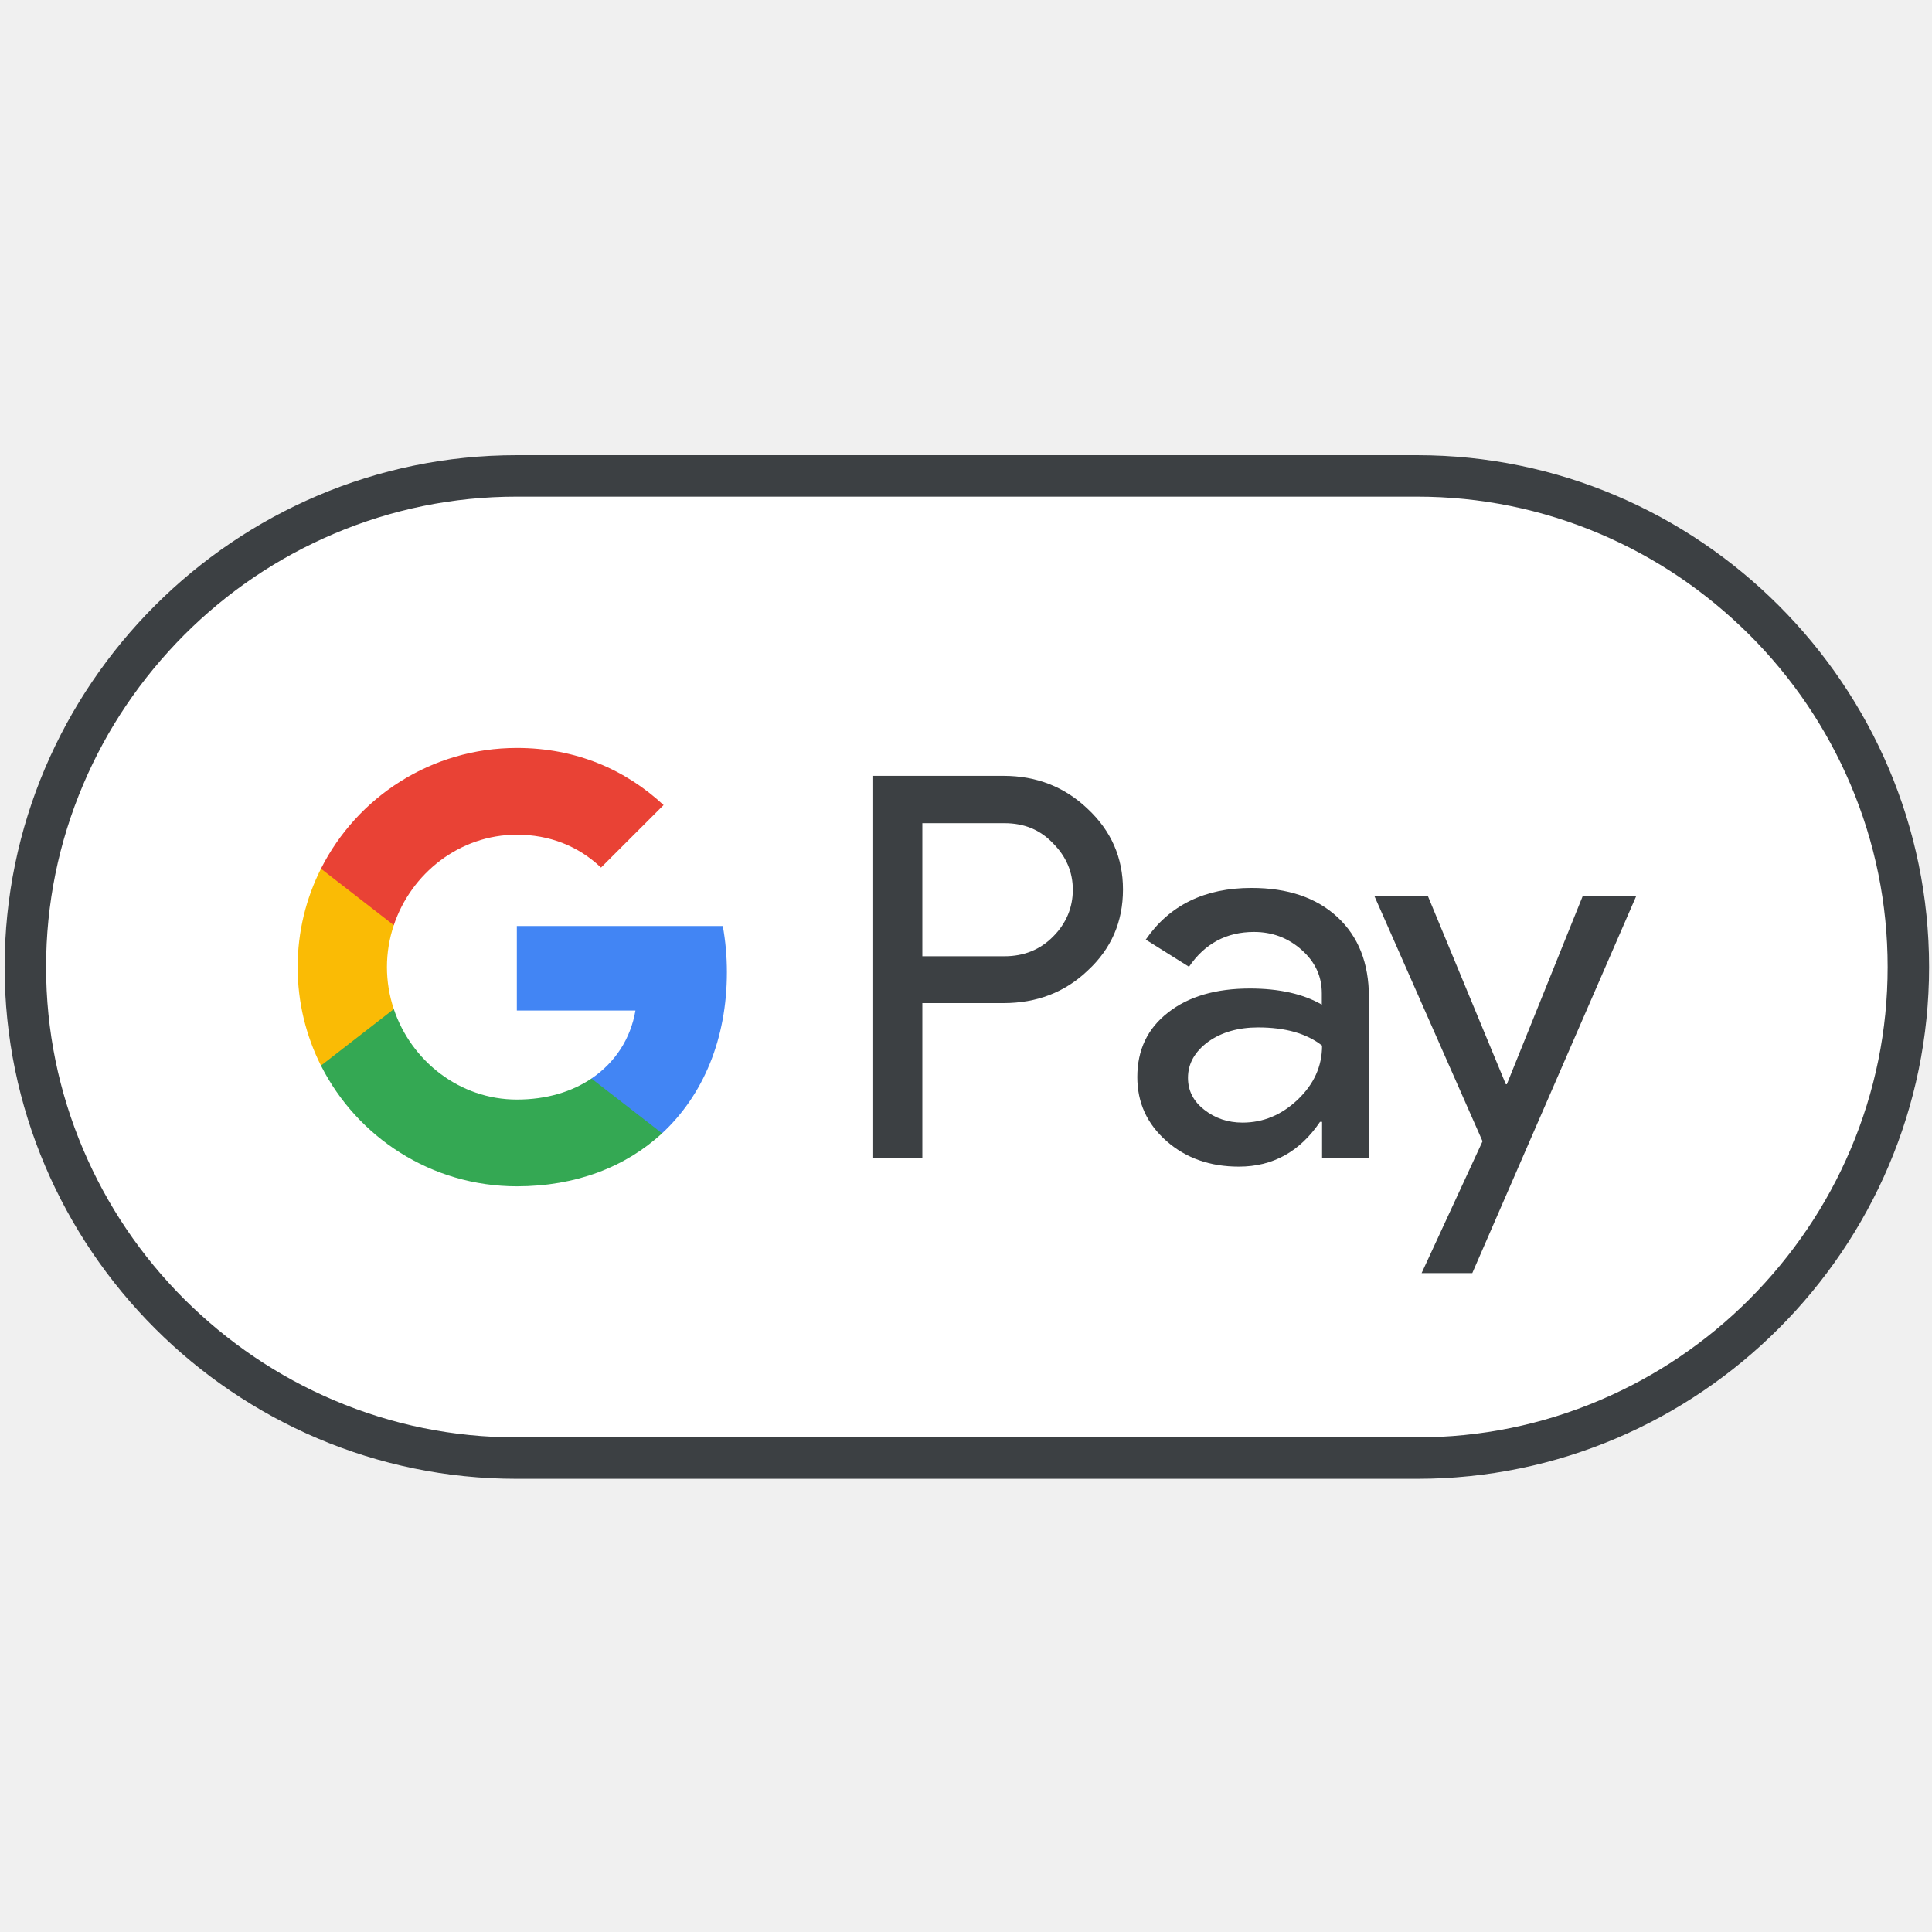
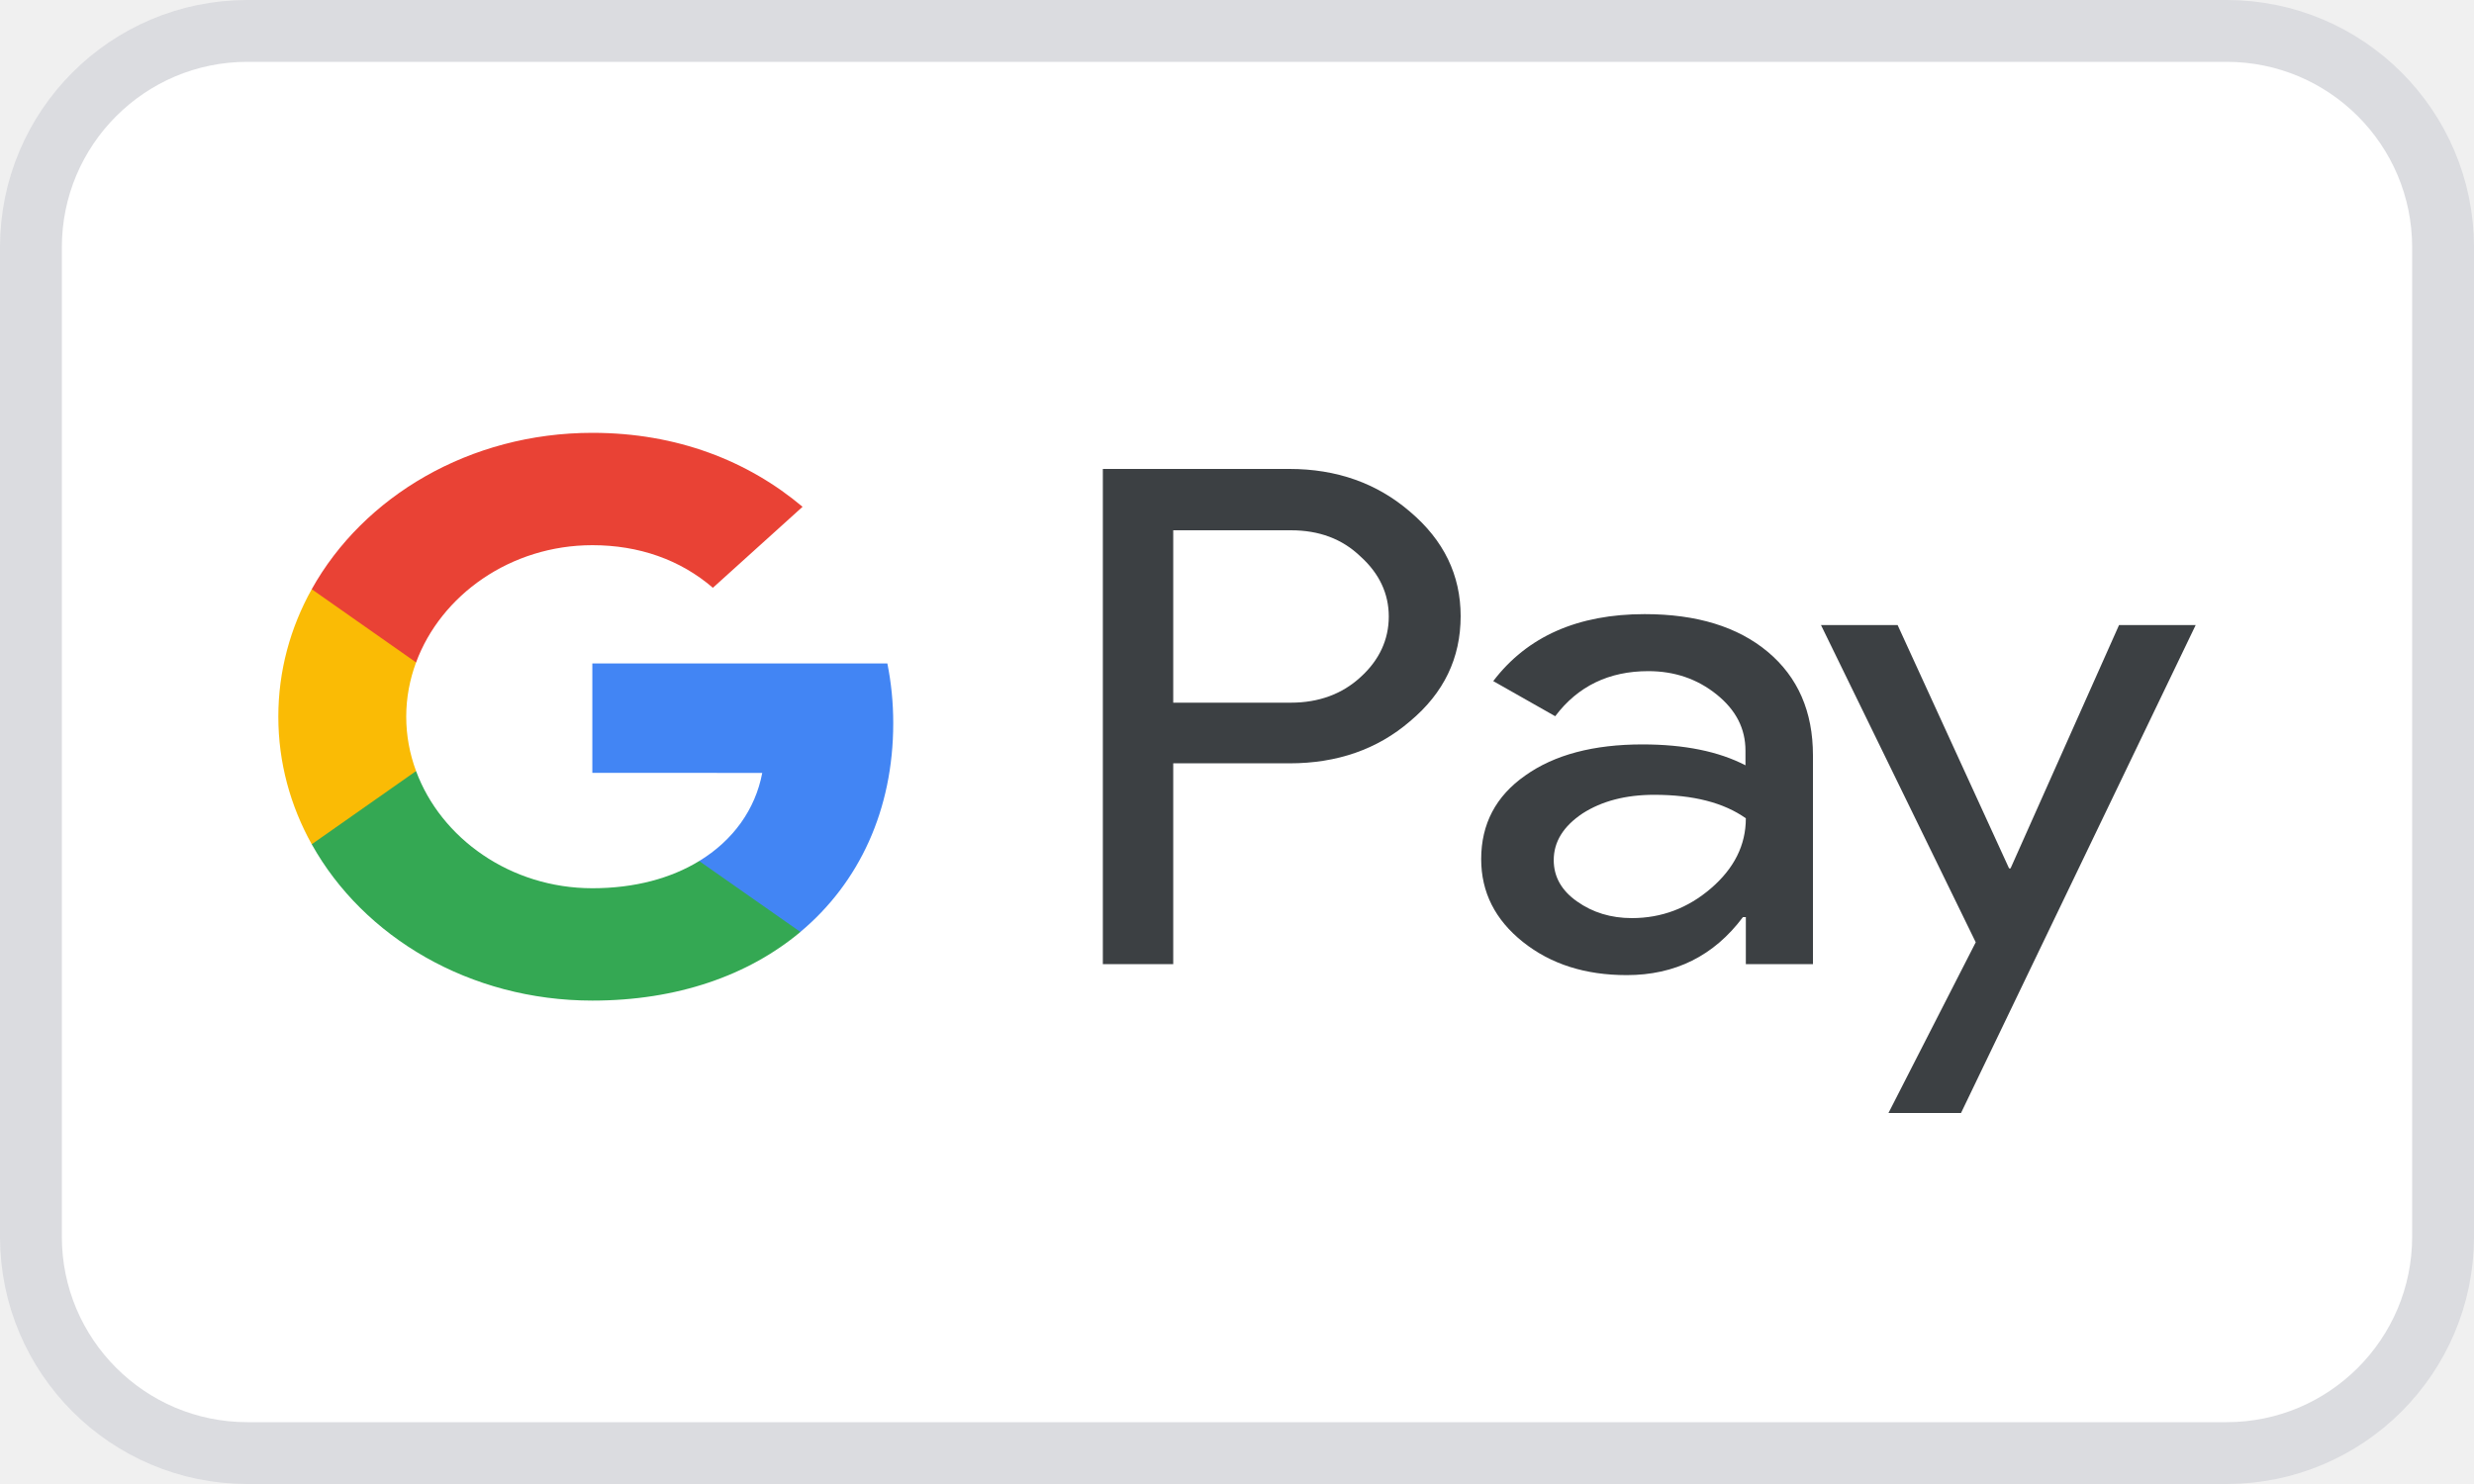
- <svg xmlns="http://www.w3.org/2000/svg" viewBox="0 0 512 512" fill-rule="evenodd" clip-rule="evenodd" stroke-linejoin="round" stroke-miterlimit="2">
-   <g transform="matrix(.6782 0 0 .6782 1.226 120.628)">
-     <clipPath id="prefix__a">
-       <path d="M0 0h752v400H0z" />
-     </clipPath>
-     <g clip-path="url(#prefix__a)">
-       <path d="M552 0H200C90 0 0 90 0 200s90 200 200 200h352c110 0 200-90 200-200S662 0 552 0z" fill="#fff" fill-rule="nonzero" />
-       <path d="M552 16.2c24.7 0 48.7 4.9 71.3 14.5 21.9 9.3 41.5 22.6 58.5 39.5 16.9 16.9 30.2 36.6 39.5 58.5 9.6 22.6 14.5 46.6 14.5 71.3 0 24.7-4.9 48.7-14.5 71.3-9.3 21.9-22.6 41.5-39.5 58.5-16.9 16.9-36.6 30.2-58.5 39.5-22.6 9.6-46.6 14.5-71.3 14.5H200c-24.7 0-48.7-4.9-71.3-14.5-21.9-9.3-41.5-22.6-58.5-39.5-16.9-16.9-30.2-36.6-39.5-58.5-9.6-22.6-14.5-46.6-14.5-71.3 0-24.7 4.9-48.7 14.5-71.3 9.3-21.9 22.6-41.5 39.5-58.5 16.9-16.9 36.6-30.2 58.5-39.5 22.6-9.6 46.6-14.5 71.3-14.5h352M552 0H200C90 0 0 90 0 200s90 200 200 200h352c110 0 200-90 200-200S662 0 552 0z" fill="#3c4043" fill-rule="nonzero" />
-       <g fill-rule="nonzero">
-         <g fill="#3c4043">
-           <path d="M358.6 214.1v60.6h-19.2V125.3h50.9c12.9 0 23.9 4.3 32.9 12.9 9.2 8.6 13.8 19.1 13.8 31.5 0 12.7-4.6 23.2-13.8 31.7-8.9 8.5-19.9 12.7-32.9 12.7h-31.7zm0-70.4v52.1h32.1c7.6 0 14-2.6 19-7.7 5.1-5.1 7.7-11.3 7.7-18.3 0-6.9-2.6-13-7.7-18.1-5-5.3-11.3-7.9-19-7.9h-32.1v-.1zM487.2 169.1c14.2 0 25.4 3.8 33.6 11.4 8.2 7.6 12.3 18 12.3 31.2v63h-18.3v-14.2h-.8c-7.9 11.7-18.5 17.5-31.7 17.5-11.3 0-20.7-3.3-28.3-10-7.6-6.7-11.4-15-11.4-25 0-10.6 4-19 12-25.2 8-6.3 18.7-9.4 32-9.4 11.4 0 20.8 2.1 28.1 6.3v-4.4c0-6.7-2.6-12.3-7.9-17-5.3-4.7-11.5-7-18.6-7-10.7 0-19.2 4.5-25.4 13.6l-16.9-10.6c9.3-13.5 23.1-20.2 41.3-20.2zm-24.8 74.2c0 5 2.1 9.2 6.4 12.5 4.2 3.3 9.2 5 14.9 5 8.1 0 15.3-3 21.6-9 6.3-6 9.5-13 9.5-21.1-6-4.7-14.3-7.1-25-7.1-7.8 0-14.3 1.9-19.5 5.6-5.3 3.9-7.9 8.6-7.9 14.1zM637.5 172.4l-64 147.2h-19.8l23.8-51.5-42.2-95.7h20.9l30.4 73.4h.4l29.6-73.4h20.9z" />
-         </g>
-         <path d="M282.23 202c0-6.26-.56-12.25-1.6-18.01h-80.48v33l46.35.01c-1.88 10.98-7.93 20.34-17.2 26.58v21.41h27.59c16.11-14.91 25.34-36.95 25.34-62.99z" fill="#4285f4" />
-         <path d="M229.31 243.58c-7.68 5.18-17.57 8.21-29.14 8.21-22.35 0-41.31-15.06-48.1-35.36h-28.46v22.08c14.1 27.98 43.08 47.18 76.56 47.18 23.14 0 42.58-7.61 56.73-20.71l-27.59-21.4z" fill="#34a853" />
-         <path d="M149.39 200.05c0-5.7.95-11.21 2.68-16.39v-22.08h-28.46c-5.83 11.57-9.11 24.63-9.11 38.47s3.29 26.9 9.11 38.47l28.46-22.08a51.657 51.657 0 01-2.68-16.39z" fill="#fabb05" />
-         <path d="M200.17 148.3c12.63 0 23.94 4.35 32.87 12.85l24.45-24.43c-14.85-13.83-34.21-22.32-57.32-22.32-33.47 0-62.46 19.2-76.56 47.18l28.46 22.08c6.79-20.3 25.75-35.36 48.1-35.36z" fill="#e94235" />
-       </g>
-     </g>
-   </g>
+ <svg xmlns="http://www.w3.org/2000/svg" width="40" height="24" viewBox="0 0 40 24" fill="none">
+   <rect x="0.5" y="0.5" width="39" height="23" rx="3.5" fill="white" />
+   <rect x="0.5" y="0.5" width="39" height="23" rx="3.5" stroke="#DBDCE0" />
+   <path d="M18.969 12.35V15.593H17.831V7.584H20.848C21.612 7.584 22.264 7.815 22.798 8.276C23.343 8.737 23.616 9.3 23.616 9.964C23.616 10.645 23.343 11.208 22.798 11.664C22.27 12.119 21.618 12.345 20.848 12.345H18.969V12.35ZM18.969 8.571V11.364H20.871C21.322 11.364 21.701 11.224 21.997 10.951C22.3 10.677 22.454 10.345 22.454 9.97C22.454 9.6 22.3 9.273 21.997 9C21.701 8.715 21.328 8.576 20.871 8.576H18.969V8.571Z" fill="#3C4043" />
+   <path d="M26.591 9.932C27.433 9.932 28.097 10.136 28.583 10.543C29.069 10.951 29.312 11.508 29.312 12.216V15.593H28.227V14.832H28.18C27.711 15.459 27.083 15.77 26.301 15.77C25.631 15.77 25.074 15.593 24.623 15.234C24.173 14.875 23.948 14.43 23.948 13.894C23.948 13.326 24.185 12.875 24.659 12.543C25.133 12.205 25.767 12.039 26.556 12.039C27.231 12.039 27.788 12.152 28.221 12.377V12.141C28.221 11.782 28.067 11.482 27.753 11.23C27.439 10.978 27.071 10.854 26.65 10.854C26.016 10.854 25.512 11.095 25.145 11.583L24.143 11.015C24.694 10.291 25.512 9.932 26.591 9.932ZM25.121 13.91C25.121 14.178 25.246 14.403 25.5 14.58C25.75 14.757 26.046 14.848 26.384 14.848C26.864 14.848 27.291 14.687 27.664 14.366C28.037 14.044 28.227 13.669 28.227 13.234C27.872 12.982 27.38 12.854 26.745 12.854C26.283 12.854 25.898 12.956 25.589 13.154C25.275 13.363 25.121 13.615 25.121 13.91Z" fill="#3C4043" />
+   <path d="M35.5 10.109L31.706 18H30.533L31.944 15.239L29.442 10.109H30.681L32.483 14.044H32.507L34.261 10.109H35.5Z" fill="#3C4043" />
+   <path d="M14.442 11.696C14.442 11.36 14.409 11.039 14.347 10.73H9.577V12.499L12.324 12.5C12.213 13.089 11.854 13.59 11.305 13.925V15.072H12.94C13.895 14.273 14.442 13.092 14.442 11.696Z" fill="#4285F4" />
+   <path d="M11.305 13.925C10.85 14.203 10.264 14.365 9.578 14.365C8.253 14.365 7.129 13.558 6.727 12.47H5.04V13.653C5.876 15.153 7.593 16.182 9.578 16.182C10.95 16.182 12.102 15.774 12.941 15.072L11.305 13.925Z" fill="#34A853" />
+   <path d="M6.568 11.591C6.568 11.286 6.624 10.991 6.727 10.713V9.529H5.04C4.694 10.149 4.5 10.85 4.5 11.591C4.5 12.333 4.695 13.033 5.04 13.654L6.727 12.47C6.624 12.192 6.568 11.897 6.568 11.591Z" fill="#FABB05" />
+   <path d="M9.578 8.817C10.327 8.817 10.997 9.05 11.526 9.506L12.976 8.196C12.095 7.455 10.948 7 9.578 7C7.594 7 5.876 8.029 5.04 9.529L6.727 10.713C7.129 9.625 8.253 8.817 9.578 8.817Z" fill="#E94235" />
</svg>
